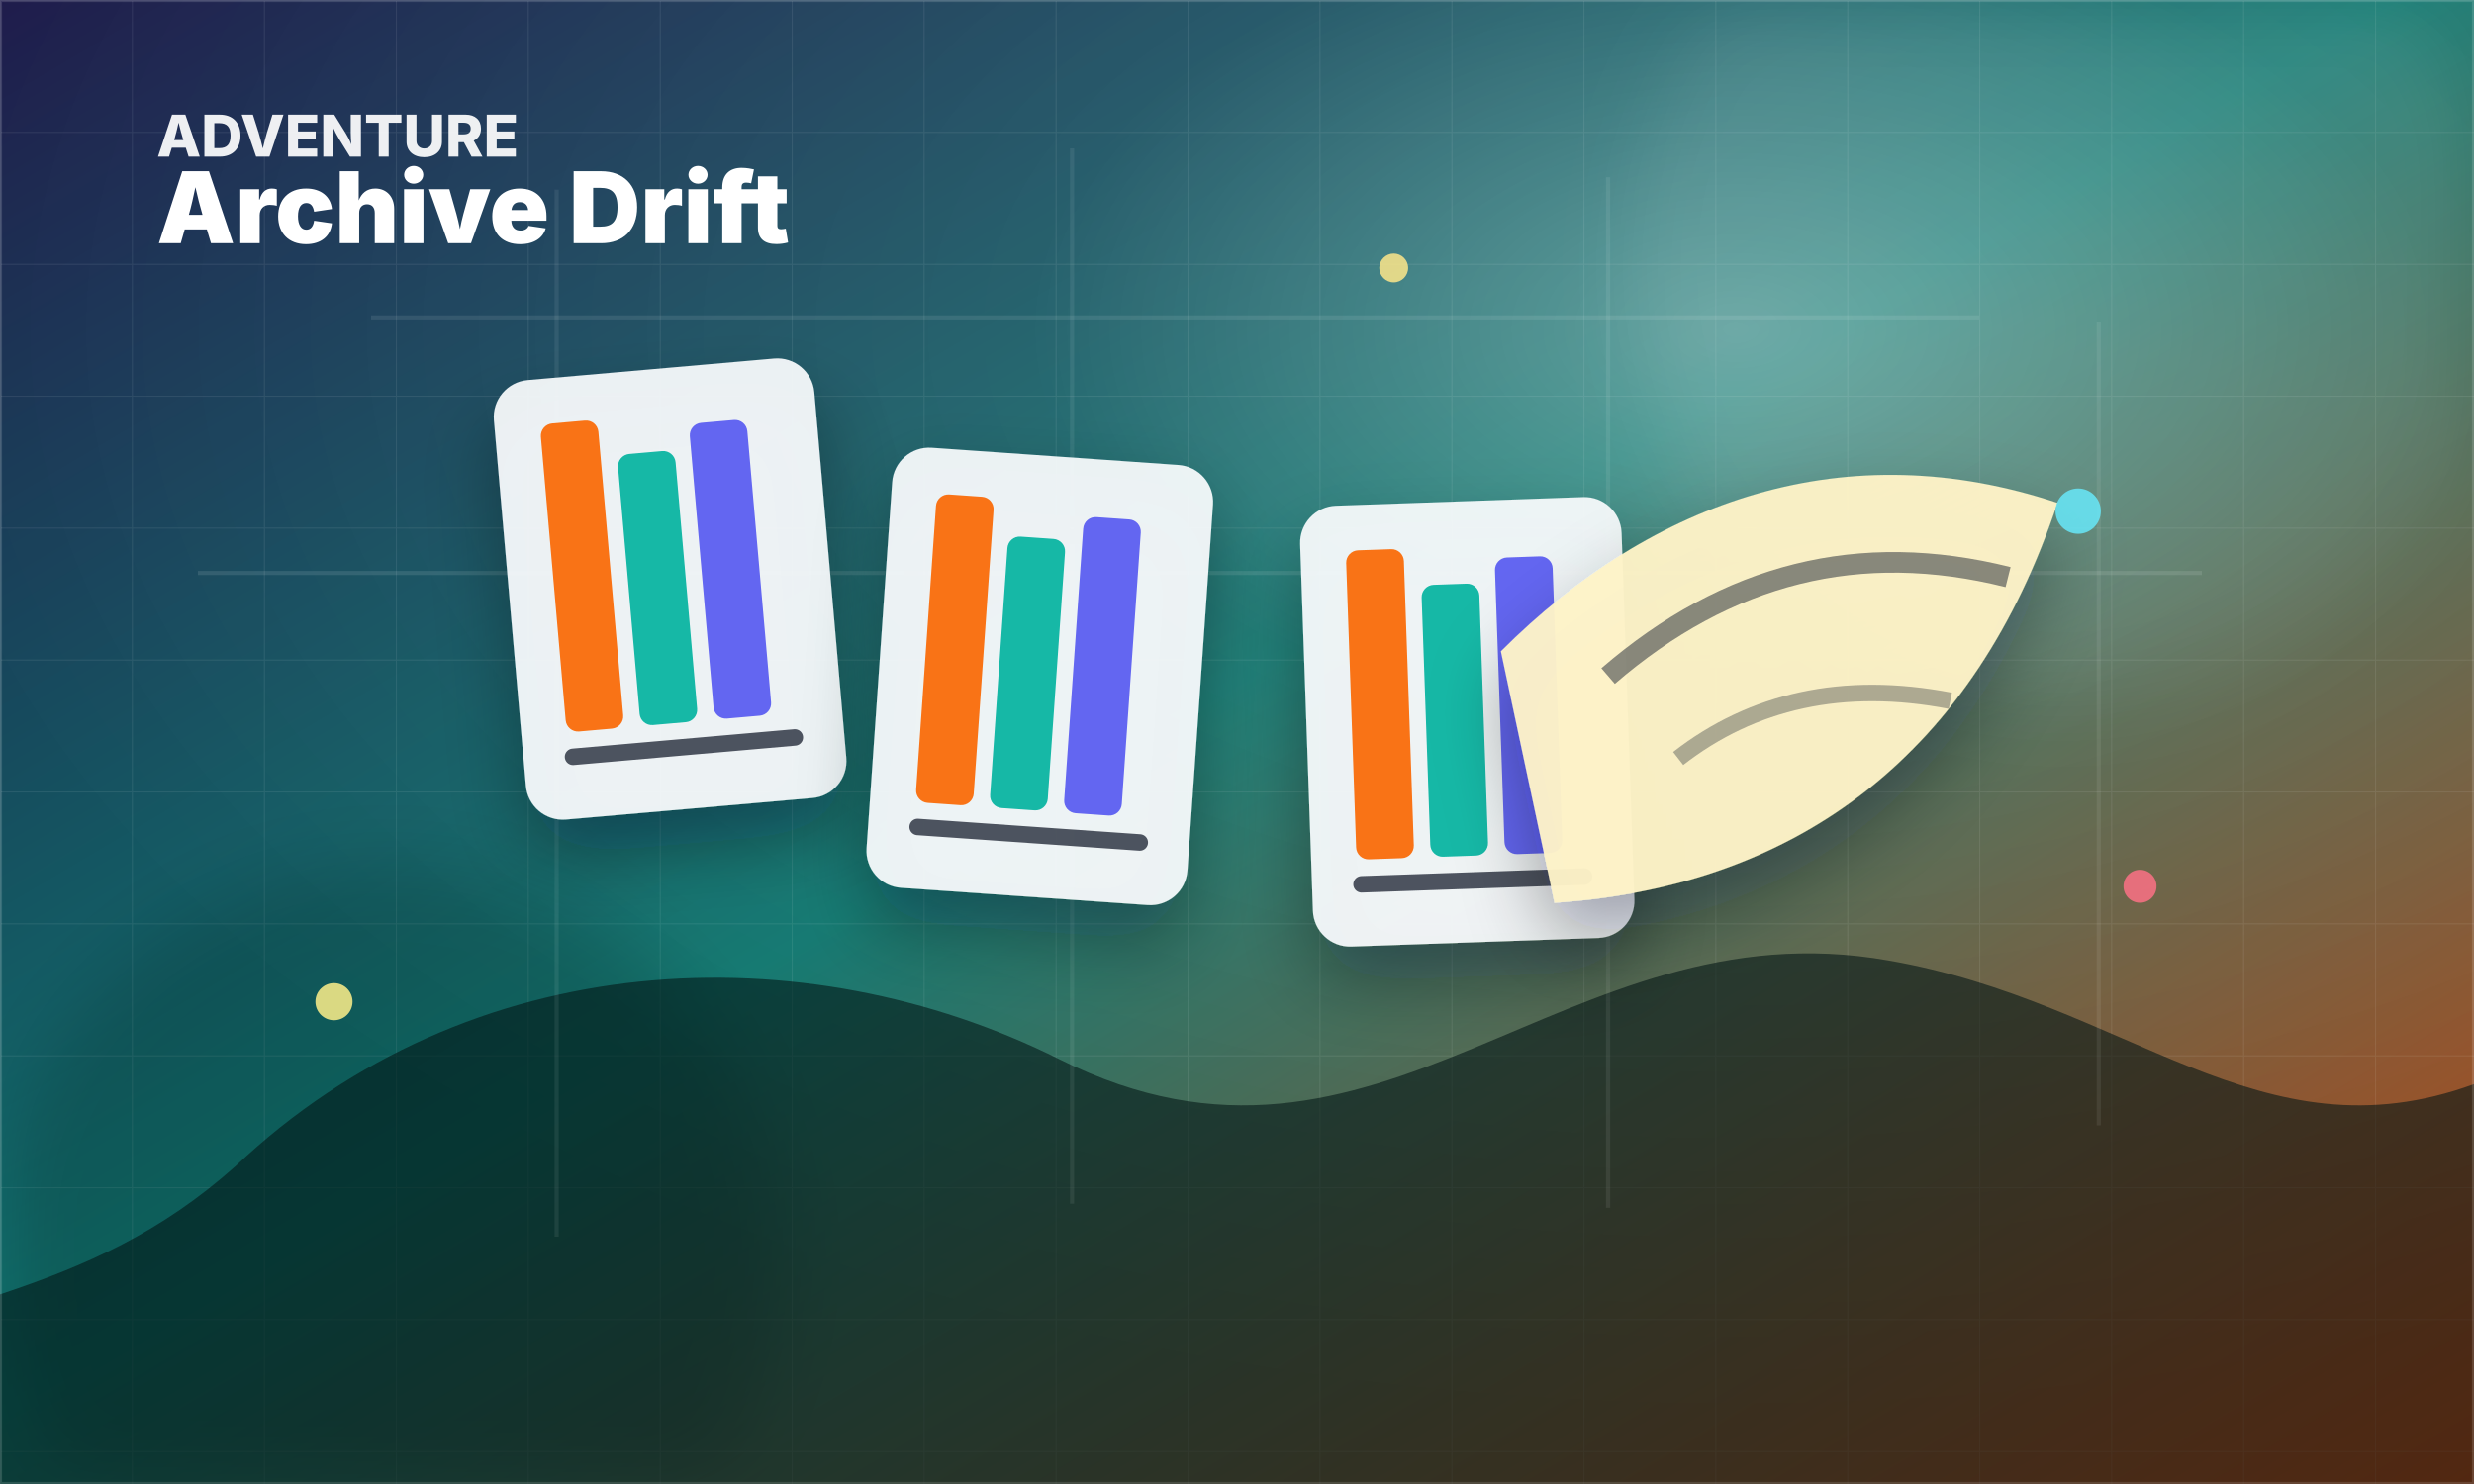
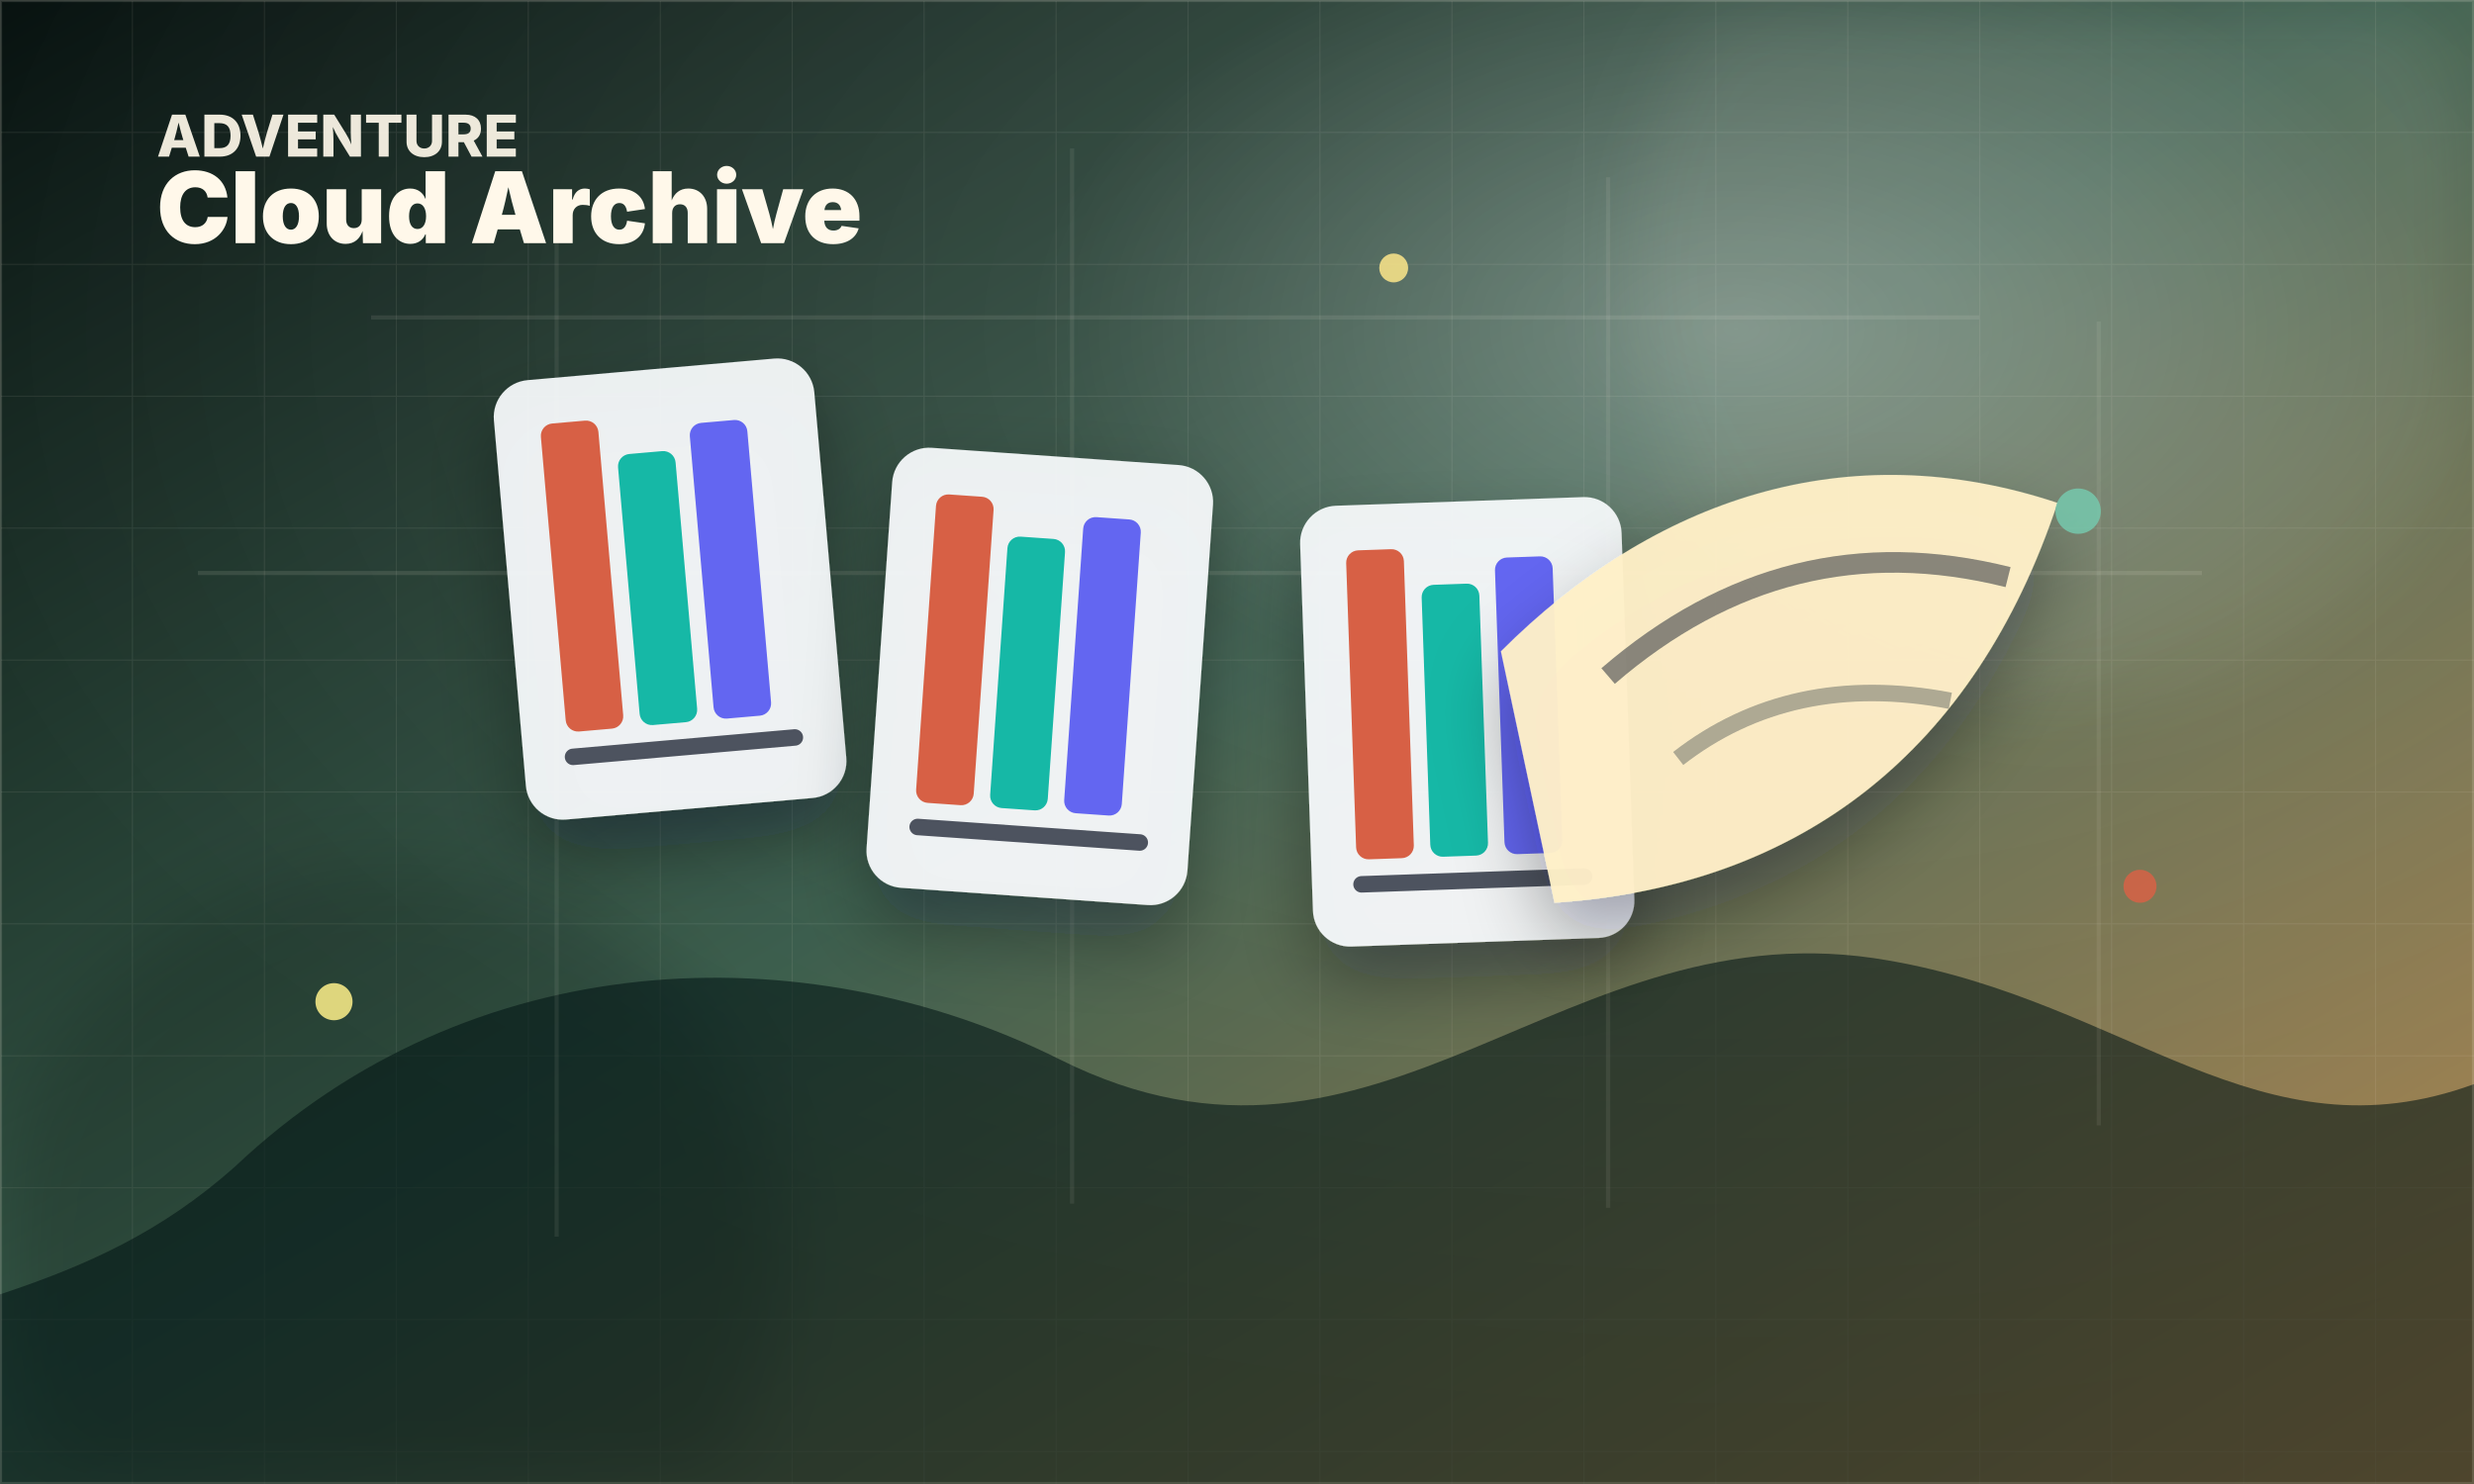
<svg xmlns="http://www.w3.org/2000/svg" viewBox="0 0 1200 720" role="img" aria-label="adventure">
  <defs>
    <linearGradient id="adventure-bg" x1="0" x2="1" y1="0" y2="1">
-       <stop offset="0%" stop-color="#1e1b4b" />
-       <stop offset="48%" stop-color="#0f766e" />
-       <stop offset="100%" stop-color="#c2410c" />
+       <stop offset="0%" stop-color="#07110f" />
+       <stop offset="48%" stop-color="#365948" />
+       <stop offset="100%" stop-color="#b8894f" />
    </linearGradient>
    <radialGradient id="adventure-glow" cx="70%" cy="22%" r="74%">
      <stop offset="0%" stop-color="#ffffff" stop-opacity=".34" />
      <stop offset="38%" stop-color="#ffffff" stop-opacity=".08" />
      <stop offset="100%" stop-color="#ffffff" stop-opacity="0" />
    </radialGradient>
    <filter id="adventure-soft" x="-30%" y="-30%" width="160%" height="160%">
      <feGaussianBlur stdDeviation="18" />
    </filter>
    <pattern id="adventure-grid" width="64" height="64" patternUnits="userSpaceOnUse">
-       <path d="M 64 0 L 0 0 0 64" fill="none" stroke="#ffffff" stroke-opacity=".08" stroke-width="1" />
+       <path d="M 64 0 L 0 0 0 64" fill="none" stroke="#fff8ea" stroke-opacity=".08" stroke-width="1" />
    </pattern>
    <filter id="adventure-shadow" x="-20%" y="-20%" width="140%" height="150%">
      <feDropShadow dx="0" dy="18" stdDeviation="18" flood-color="#020617" flood-opacity=".35" />
    </filter>
  </defs>
  <rect width="1200" height="720" fill="url(#adventure-bg)" />
  <rect width="1200" height="720" fill="url(#adventure-grid)" />
  <rect width="1200" height="720" fill="url(#adventure-glow)" />
-   <circle cx="1000" cy="130" r="210" fill="#ffffff" opacity=".08" filter="url(#adventure-soft)" />
+   <circle cx="1000" cy="130" r="210" fill="#fff8ea" opacity=".08" filter="url(#adventure-soft)" />
  <circle cx="188" cy="610" r="190" fill="#000000" opacity=".16" filter="url(#adventure-soft)" />
  <path d="M114 566 C228 458 390 452 514 514 C670 592 758 438 916 466 C1032 486 1096 564 1200 526 L1200 720 L0 720 L0 628 C42 614 78 598 114 566Z" fill="#021414" opacity=".58" />
  <g opacity=".76">
-     <path d="M96 278h972" stroke="#ffffff" stroke-opacity=".14" stroke-width="2" />
-     <path d="M180 154h780" stroke="#ffffff" stroke-opacity=".12" stroke-width="2" />
-     <path d="M270 92v508M520 72v512M780 86v500M1018 156v390" stroke="#ffffff" stroke-opacity=".1" stroke-width="2" />
+     <path d="M96 278h972" stroke="#fff8ea" stroke-opacity=".14" stroke-width="2" />
+     <path d="M180 154h780" stroke="#fff8ea" stroke-opacity=".12" stroke-width="2" />
+     <path d="M270 92v508M520 72v512M780 86v500M1018 156v390" stroke="#fff8ea" stroke-opacity=".1" stroke-width="2" />
  </g>
  <g transform="translate(238 186) rotate(-5)" filter="url(#adventure-shadow)">
    <rect width="156" height="214" rx="18" fill="#f8fafc" opacity=".94" />
-     <rect x="22" y="22" width="28" height="150" rx="6" fill="#f97316" />
+     <rect x="22" y="22" width="28" height="150" rx="6" fill="#d76145" />
    <rect x="58" y="40" width="28" height="132" rx="6" fill="#14b8a6" />
    <rect x="94" y="28" width="28" height="144" rx="6" fill="#6366f1" />
    <path d="M24 184h108" stroke="#111827" stroke-opacity=".72" stroke-width="8" stroke-linecap="round" />
  </g>
  <g transform="translate(434 216) rotate(4)" filter="url(#adventure-shadow)">
    <rect width="156" height="214" rx="18" fill="#f8fafc" opacity=".94" />
-     <rect x="22" y="22" width="28" height="150" rx="6" fill="#f97316" />
+     <rect x="22" y="22" width="28" height="150" rx="6" fill="#d76145" />
    <rect x="58" y="40" width="28" height="132" rx="6" fill="#14b8a6" />
    <rect x="94" y="28" width="28" height="144" rx="6" fill="#6366f1" />
    <path d="M24 184h108" stroke="#111827" stroke-opacity=".72" stroke-width="8" stroke-linecap="round" />
  </g>
  <g transform="translate(630 246) rotate(-2)" filter="url(#adventure-shadow)">
    <rect width="156" height="214" rx="18" fill="#f8fafc" opacity=".94" />
-     <rect x="22" y="22" width="28" height="150" rx="6" fill="#f97316" />
+     <rect x="22" y="22" width="28" height="150" rx="6" fill="#d76145" />
    <rect x="58" y="40" width="28" height="132" rx="6" fill="#14b8a6" />
    <rect x="94" y="28" width="28" height="144" rx="6" fill="#6366f1" />
    <path d="M24 184h108" stroke="#111827" stroke-opacity=".72" stroke-width="8" stroke-linecap="round" />
  </g>
  <g transform="translate(728 232)" filter="url(#adventure-shadow)">
-     <path d="M0 84 C74 10 168 -22 270 12 C230 132 146 198 26 206 Z" fill="#fef3c7" opacity=".96" />
+     <path d="M0 84 C74 10 168 -22 270 12 C230 132 146 198 26 206 Z" fill="#fff0c8" opacity=".96" />
    <path d="M52 96c58-50 122-66 194-48" stroke="#0f172a" stroke-opacity=".48" stroke-width="10" fill="none" />
    <path d="M86 136c36-28 80-38 132-28" stroke="#0f172a" stroke-opacity=".32" stroke-width="8" fill="none" />
  </g>
  <g opacity=".85">
    <circle cx="162" cy="486" r="9" fill="#fef08a" />
-     <circle cx="1008" cy="248" r="11" fill="#67e8f9" />
-     <circle cx="1038" cy="430" r="8" fill="#fb7185" />
+     <circle cx="1008" cy="248" r="11" fill="#76c8ad" />
+     <circle cx="1038" cy="430" r="8" fill="#d76145" />
    <circle cx="676" cy="130" r="7" fill="#fde68a" />
  </g>
  <g transform="translate(76 76)">
-     <text y="0" font-family="Inter, Segoe UI, sans-serif" font-size="28" font-weight="800" fill="#ffffff" opacity=".92">ADVENTURE</text>
-     <text y="42" font-family="Inter, Segoe UI, sans-serif" font-size="48" font-weight="900" fill="#ffffff">Archive Drift</text>
+     <text y="0" font-family="Inter, Segoe UI, sans-serif" font-size="28" font-weight="800" fill="#fff8ea" opacity=".92">ADVENTURE</text>
+     <text y="42" font-family="Inter, Segoe UI, sans-serif" font-size="48" font-weight="900" fill="#fff8ea">Cloud Archive</text>
  </g>
-   <rect x="0" y="0" width="1200" height="720" fill="none" stroke="#ffffff" stroke-opacity=".14" stroke-width="2" />
+   <rect x="0" y="0" width="1200" height="720" fill="none" stroke="#fff8ea" stroke-opacity=".14" stroke-width="2" />
</svg>
